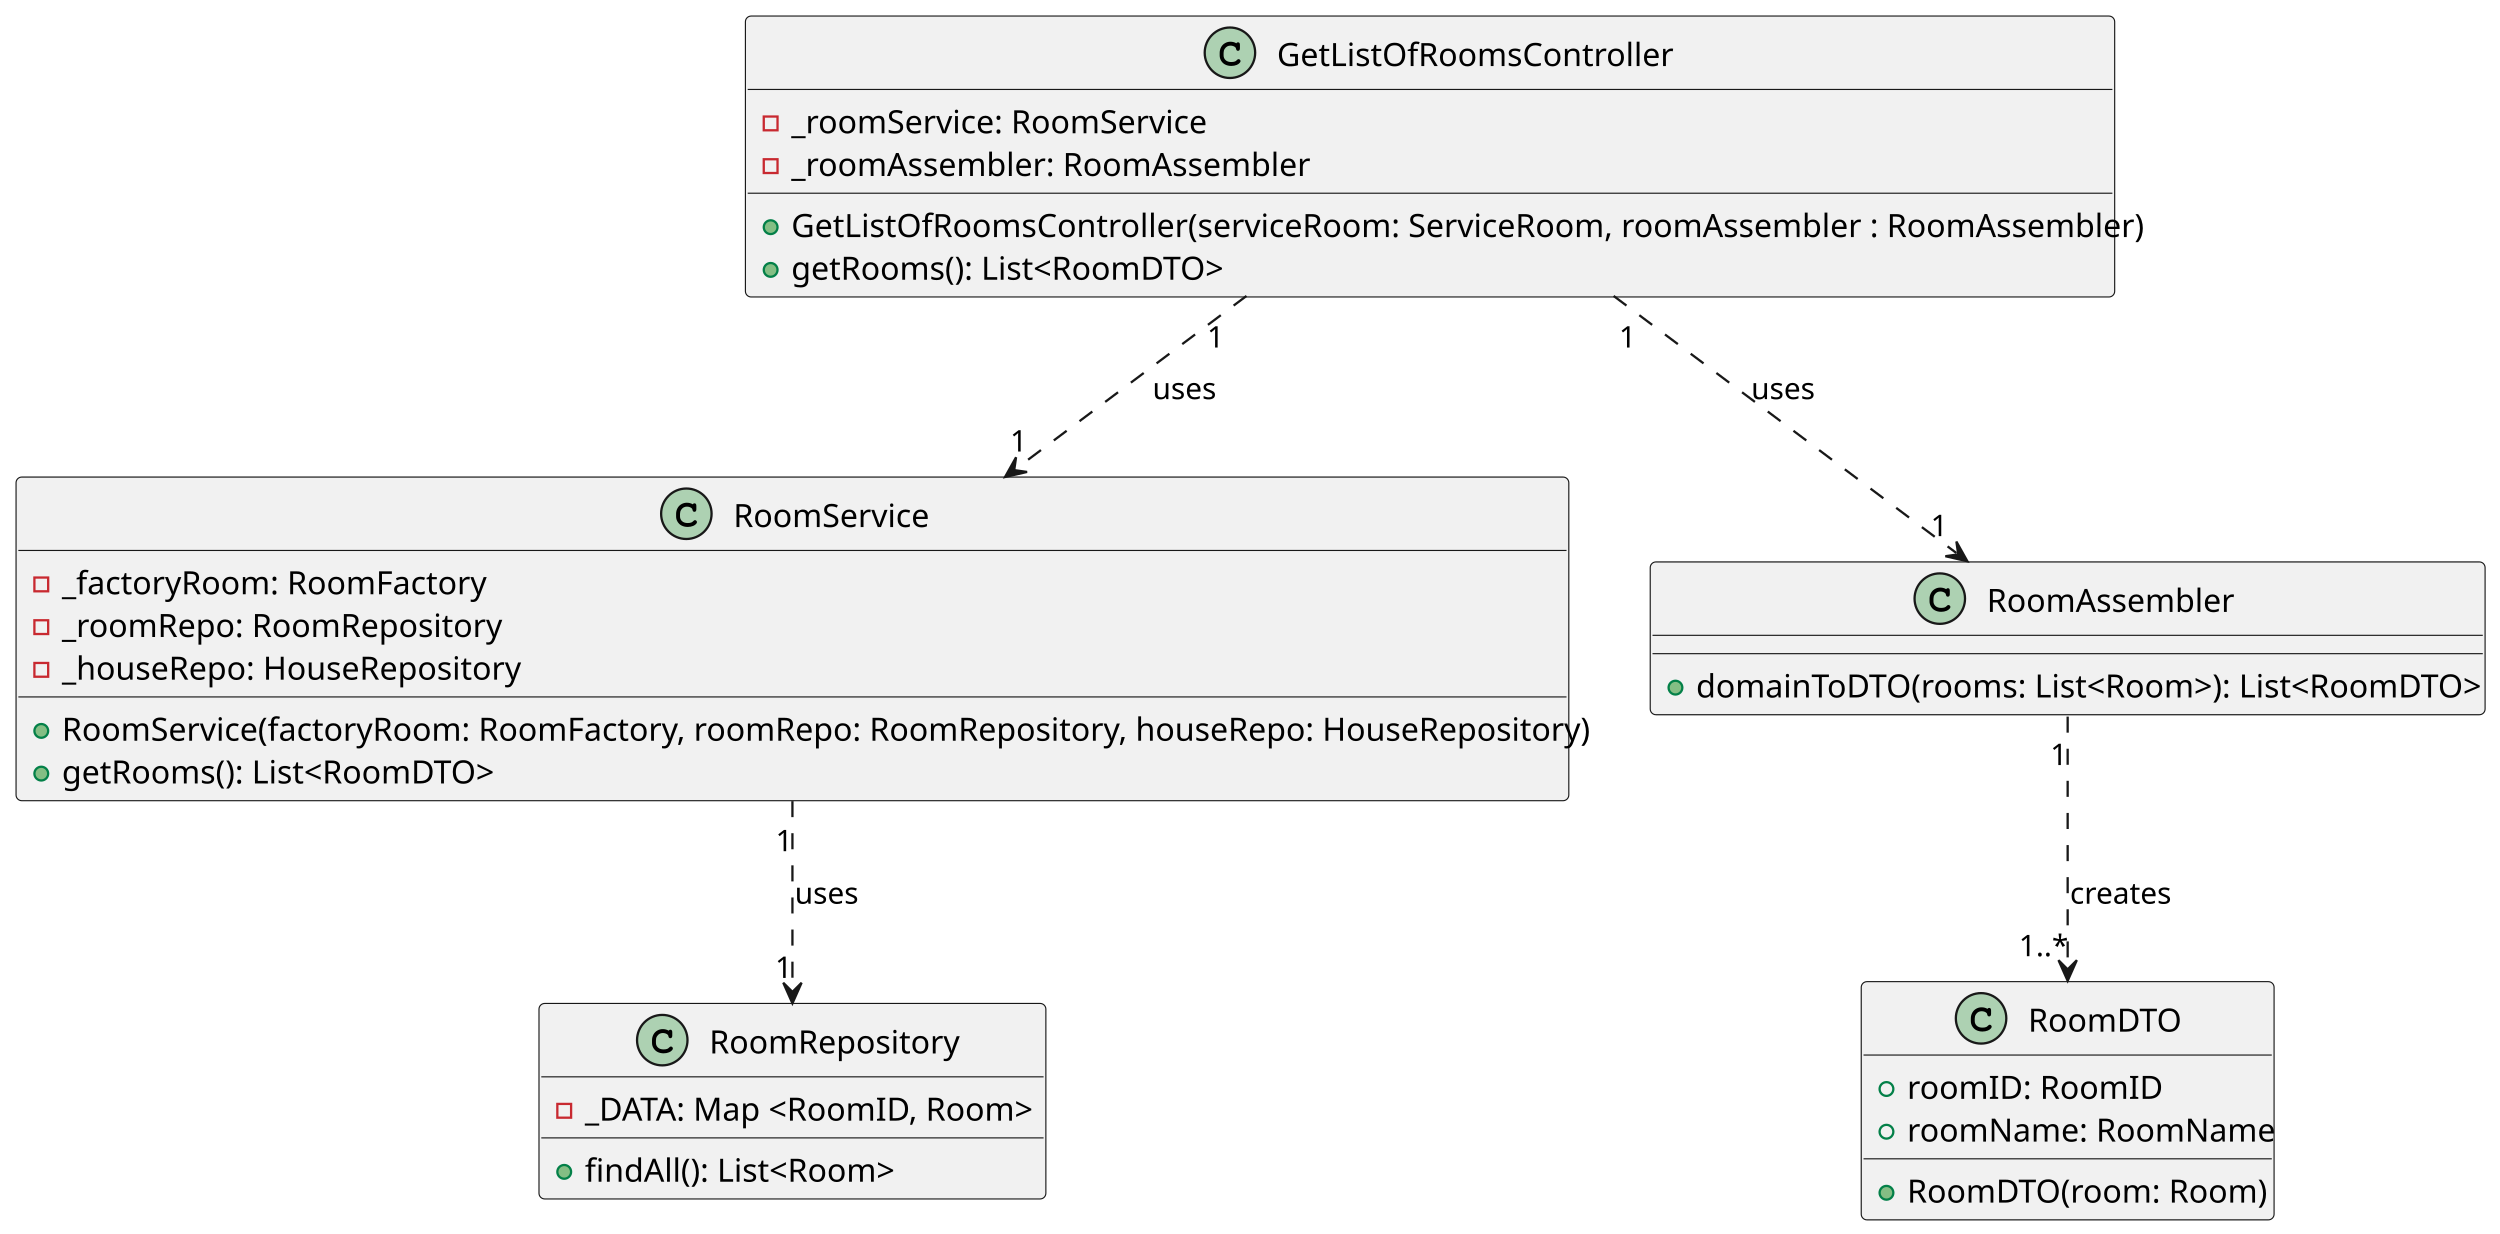
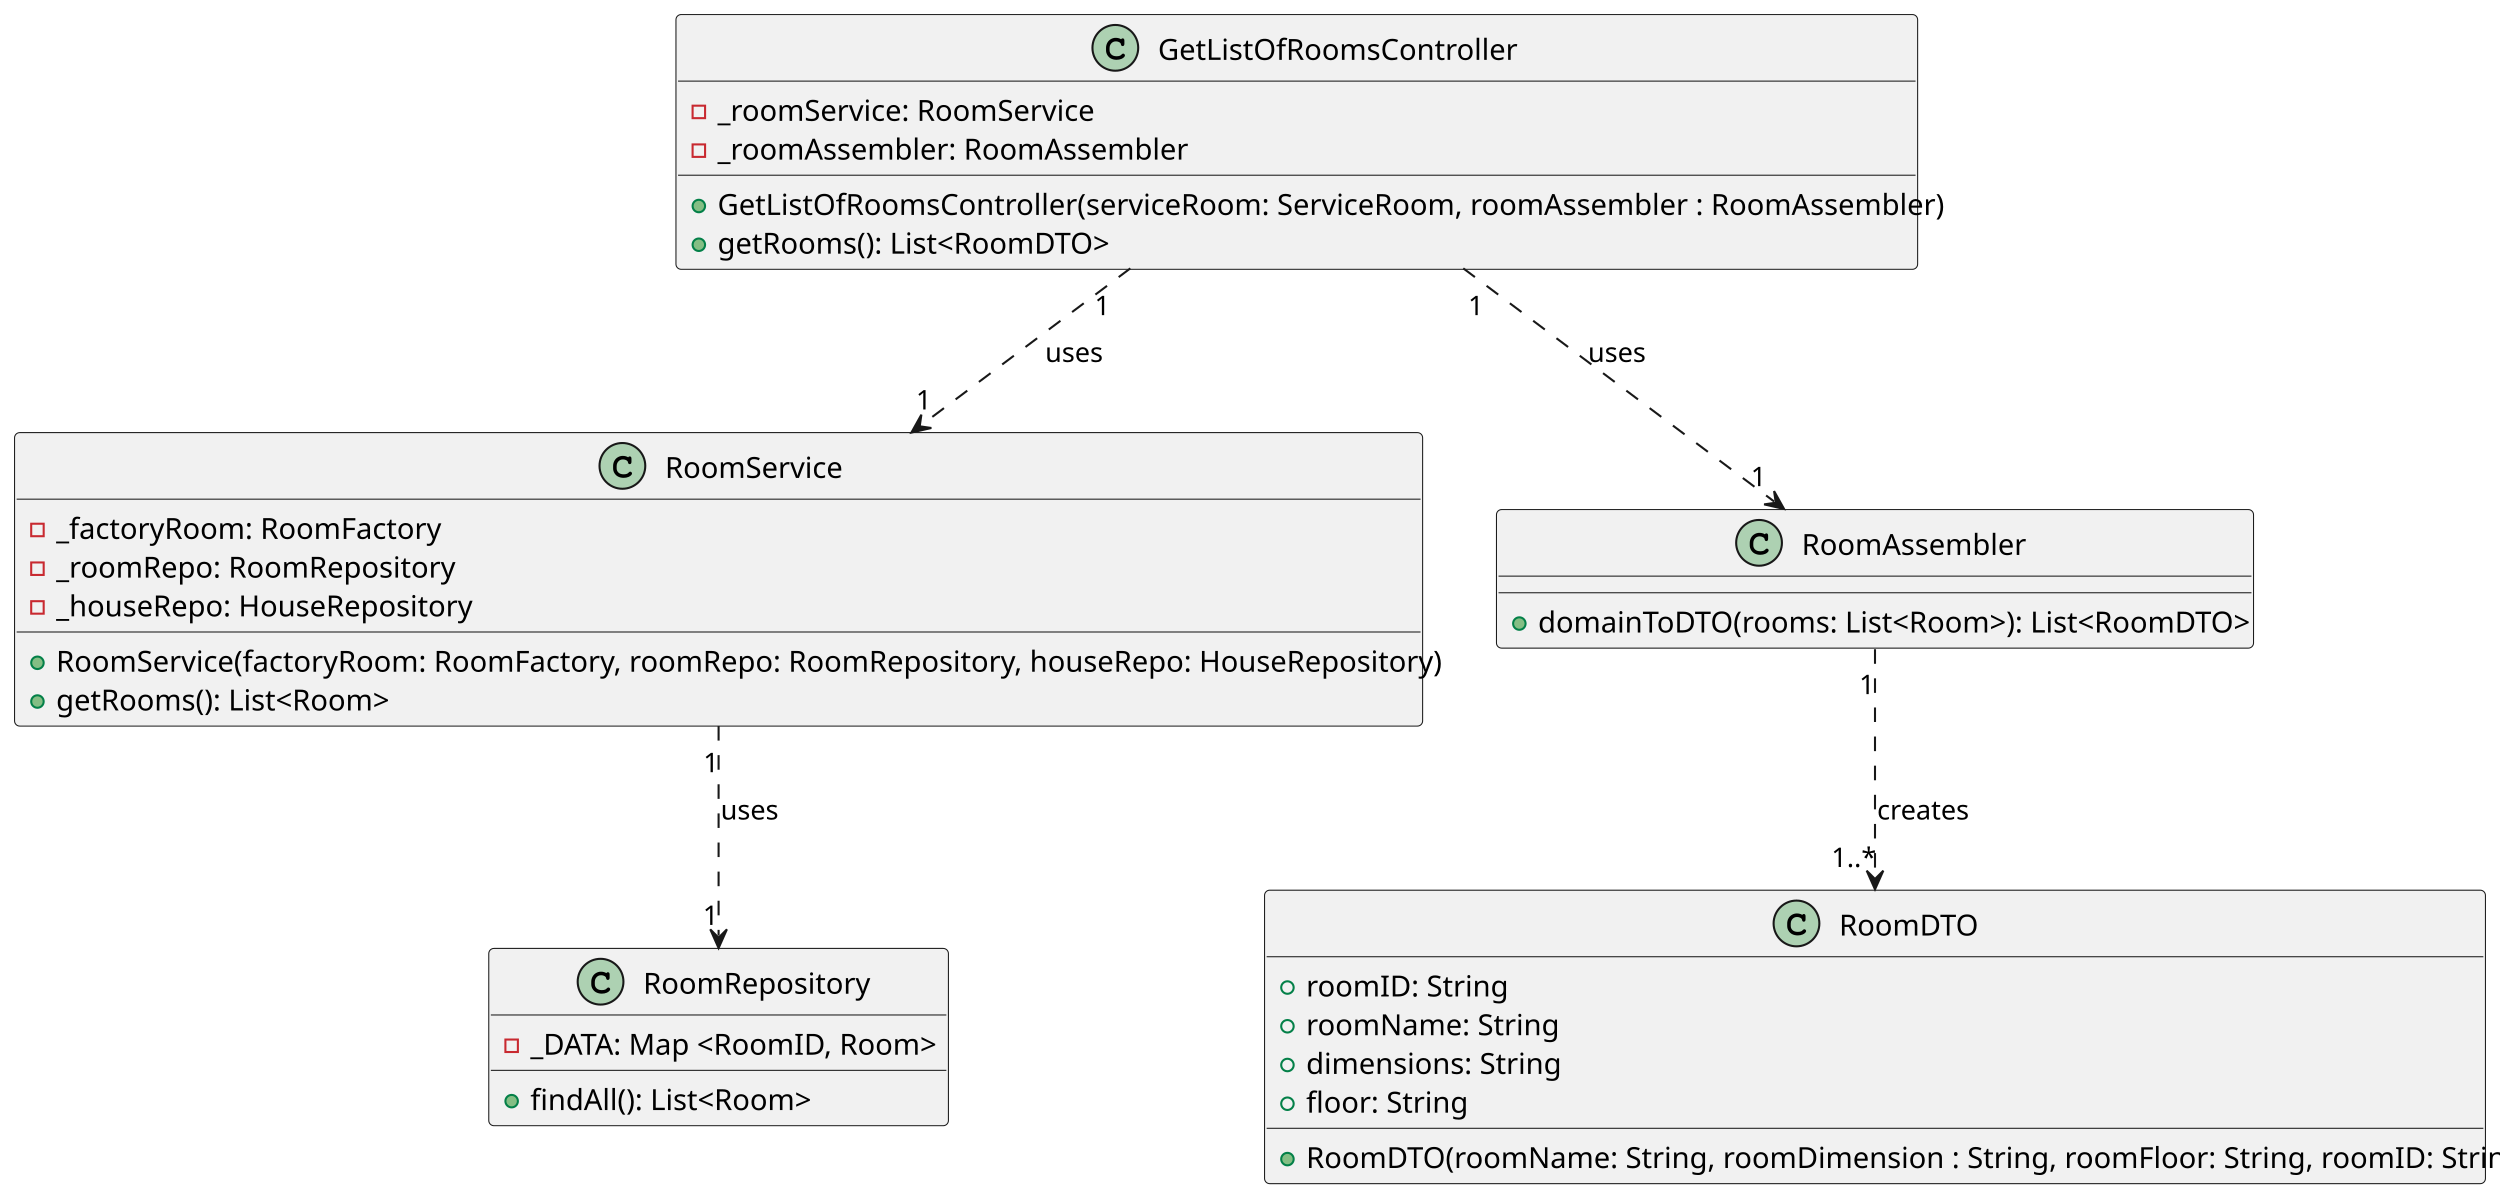
- <svg xmlns="http://www.w3.org/2000/svg" contentStyleType="text/css" height="538px" preserveAspectRatio="none" style="width:1090px;height:538px;background:#FFFFFF;" version="1.1" viewBox="0 0 1090 538" width="1090px" zoomAndPan="magnify">
+ <svg xmlns="http://www.w3.org/2000/svg" contentStyleType="text/css" height="576px" preserveAspectRatio="none" style="width:1202px;height:576px;background:#FFFFFF;" version="1.1" viewBox="0 0 1202 576" width="1202px" zoomAndPan="magnify">
  <defs />
  <g>
    <g id="elem_GetListOfRoomsController">
      <rect codeLine="3" fill="#F1F1F1" height="122.484" id="GetListOfRoomsController" rx="2.5" ry="2.5" style="stroke:#181818;stroke-width:0.5;" width="597" x="325" y="7" />
      <ellipse cx="536.25" cy="23" fill="#ADD1B2" rx="11" ry="11" style="stroke:#181818;stroke-width:1.0;" />
      <path d="M539.016,18.875 Q539.172,18.656 539.359,18.547 Q539.547,18.438 539.766,18.438 Q540.141,18.438 540.375,18.703 Q540.609,18.953 540.609,19.562 L540.609,21.016 Q540.609,21.625 540.375,21.891 Q540.141,22.156 539.766,22.156 Q539.422,22.156 539.219,21.953 Q539.016,21.766 538.906,21.25 Q538.859,20.891 538.672,20.703 Q538.344,20.328 537.734,20.109 Q537.125,19.891 536.5,19.891 Q535.734,19.891 535.094,20.219 Q534.469,20.547 533.969,21.297 Q533.484,22.047 533.484,23.078 L533.484,24.172 Q533.484,25.406 534.375,26.234 Q535.266,27.047 536.859,27.047 Q537.797,27.047 538.453,26.797 Q538.844,26.641 539.266,26.203 Q539.531,25.938 539.672,25.859 Q539.828,25.781 540.031,25.781 Q540.359,25.781 540.609,26.047 Q540.875,26.297 540.875,26.641 Q540.875,26.984 540.531,27.391 Q540.031,27.969 539.234,28.297 Q538.156,28.75 536.859,28.75 Q535.344,28.75 534.141,28.125 Q533.156,27.625 532.469,26.562 Q531.781,25.484 531.781,24.203 L531.781,23.047 Q531.781,21.719 532.391,20.578 Q533.016,19.422 534.109,18.812 Q535.203,18.188 536.438,18.188 Q537.172,18.188 537.812,18.359 Q538.469,18.516 539.016,18.875 Z " fill="#000000" />
      <text fill="#000000" font-family="sans-serif" font-size="14" lengthAdjust="spacing" textLength="166" x="556.75" y="28.797">GetListOfRoomsController</text>
      <line style="stroke:#181818;stroke-width:0.5;" x1="326" x2="921" y1="39" y2="39" />
      <rect fill="none" height="6" style="stroke:#C82930;stroke-width:1.0;" width="6" x="333" y="50.81" />
      <text fill="#000000" font-family="sans-serif" font-size="14" lengthAdjust="spacing" textLength="179" x="345" y="58.107">_roomService: RoomService</text>
      <rect fill="none" height="6" style="stroke:#C82930;stroke-width:1.0;" width="6" x="333" y="69.432" />
      <text fill="#000000" font-family="sans-serif" font-size="14" lengthAdjust="spacing" textLength="217" x="345" y="76.728">_roomAssembler: RoomAssembler</text>
      <line style="stroke:#181818;stroke-width:0.5;" x1="326" x2="921" y1="84.242" y2="84.242" />
      <ellipse cx="336" cy="99.053" fill="#84BE84" rx="3" ry="3" style="stroke:#038048;stroke-width:1.0;" />
      <text fill="#000000" font-family="sans-serif" font-size="14" lengthAdjust="spacing" textLength="571" x="345" y="103.35">GetListOfRoomsController(serviceRoom: ServiceRoom, roomAssembler : RoomAssembler)</text>
      <ellipse cx="336" cy="117.674" fill="#84BE84" rx="3" ry="3" style="stroke:#038048;stroke-width:1.0;" />
      <text fill="#000000" font-family="sans-serif" font-size="14" lengthAdjust="spacing" textLength="187" x="345" y="121.971">getRooms(): List&lt;RoomDTO&gt;</text>
    </g>
    <g id="elem_RoomService">
      <rect codeLine="12" fill="#F1F1F1" height="141.106" id="RoomService" rx="2.5" ry="2.5" style="stroke:#181818;stroke-width:0.5;" width="677" x="7" y="208" />
      <ellipse cx="299.25" cy="224" fill="#ADD1B2" rx="11" ry="11" style="stroke:#181818;stroke-width:1.0;" />
      <path d="M302.016,219.875 Q302.172,219.656 302.359,219.547 Q302.547,219.438 302.766,219.438 Q303.141,219.438 303.375,219.703 Q303.609,219.953 303.609,220.562 L303.609,222.016 Q303.609,222.625 303.375,222.891 Q303.141,223.156 302.766,223.156 Q302.422,223.156 302.219,222.953 Q302.016,222.766 301.906,222.25 Q301.859,221.891 301.672,221.703 Q301.344,221.328 300.734,221.109 Q300.125,220.891 299.5,220.891 Q298.734,220.891 298.094,221.219 Q297.469,221.547 296.969,222.297 Q296.484,223.047 296.484,224.078 L296.484,225.172 Q296.484,226.406 297.375,227.234 Q298.266,228.047 299.859,228.047 Q300.797,228.047 301.453,227.797 Q301.844,227.641 302.266,227.203 Q302.531,226.938 302.672,226.859 Q302.828,226.781 303.031,226.781 Q303.359,226.781 303.609,227.047 Q303.875,227.297 303.875,227.641 Q303.875,227.984 303.531,228.391 Q303.031,228.969 302.234,229.297 Q301.156,229.75 299.859,229.75 Q298.344,229.75 297.141,229.125 Q296.156,228.625 295.469,227.562 Q294.781,226.484 294.781,225.203 L294.781,224.047 Q294.781,222.719 295.391,221.578 Q296.016,220.422 297.109,219.812 Q298.203,219.188 299.438,219.188 Q300.172,219.188 300.812,219.359 Q301.469,219.516 302.016,219.875 Z " fill="#000000" />
      <text fill="#000000" font-family="sans-serif" font-size="14" lengthAdjust="spacing" textLength="84" x="319.75" y="229.797">RoomService</text>
      <line style="stroke:#181818;stroke-width:0.5;" x1="8" x2="683" y1="240" y2="240" />
      <rect fill="none" height="6" style="stroke:#C82930;stroke-width:1.0;" width="6" x="15" y="251.81" />
      <text fill="#000000" font-family="sans-serif" font-size="14" lengthAdjust="spacing" textLength="181" x="27" y="259.107">_factoryRoom: RoomFactory</text>
      <rect fill="none" height="6" style="stroke:#C82930;stroke-width:1.0;" width="6" x="15" y="270.432" />
      <text fill="#000000" font-family="sans-serif" font-size="14" lengthAdjust="spacing" textLength="187" x="27" y="277.728">_roomRepo: RoomRepository</text>
      <rect fill="none" height="6" style="stroke:#C82930;stroke-width:1.0;" width="6" x="15" y="289.053" />
      <text fill="#000000" font-family="sans-serif" font-size="14" lengthAdjust="spacing" textLength="197" x="27" y="296.35">_houseRepo: HouseRepository</text>
      <line style="stroke:#181818;stroke-width:0.5;" x1="8" x2="683" y1="303.863" y2="303.863" />
      <ellipse cx="18" cy="318.674" fill="#84BE84" rx="3" ry="3" style="stroke:#038048;stroke-width:1.0;" />
      <text fill="#000000" font-family="sans-serif" font-size="14" lengthAdjust="spacing" textLength="651" x="27" y="322.971">RoomService(factoryRoom: RoomFactory, roomRepo: RoomRepository, houseRepo: HouseRepository)</text>
      <ellipse cx="18" cy="337.295" fill="#84BE84" rx="3" ry="3" style="stroke:#038048;stroke-width:1.0;" />
-       <text fill="#000000" font-family="sans-serif" font-size="14" lengthAdjust="spacing" textLength="187" x="27" y="341.592">getRooms(): List&lt;RoomDTO&gt;</text>
+       <text fill="#000000" font-family="sans-serif" font-size="14" lengthAdjust="spacing" textLength="157" x="27" y="341.592">getRooms(): List&lt;Room&gt;</text>
    </g>
    <g id="elem_RoomRepository">
-       <rect codeLine="23" fill="#F1F1F1" height="85.242" id="RoomRepository" rx="2.5" ry="2.5" style="stroke:#181818;stroke-width:0.5;" width="221" x="235" y="437.5" />
-       <ellipse cx="288.75" cy="453.5" fill="#ADD1B2" rx="11" ry="11" style="stroke:#181818;stroke-width:1.0;" />
-       <path d="M291.516,449.375 Q291.672,449.156 291.859,449.047 Q292.047,448.938 292.266,448.938 Q292.641,448.938 292.875,449.203 Q293.109,449.453 293.109,450.062 L293.109,451.516 Q293.109,452.125 292.875,452.391 Q292.641,452.656 292.266,452.656 Q291.922,452.656 291.719,452.453 Q291.516,452.266 291.406,451.75 Q291.359,451.391 291.172,451.203 Q290.844,450.828 290.234,450.609 Q289.625,450.391 289,450.391 Q288.234,450.391 287.594,450.719 Q286.969,451.047 286.469,451.797 Q285.984,452.547 285.984,453.578 L285.984,454.672 Q285.984,455.906 286.875,456.734 Q287.766,457.547 289.359,457.547 Q290.297,457.547 290.953,457.297 Q291.344,457.141 291.766,456.703 Q292.031,456.438 292.172,456.359 Q292.328,456.281 292.531,456.281 Q292.859,456.281 293.109,456.547 Q293.375,456.797 293.375,457.141 Q293.375,457.484 293.031,457.891 Q292.531,458.469 291.734,458.797 Q290.656,459.25 289.359,459.25 Q287.844,459.25 286.641,458.625 Q285.656,458.125 284.969,457.062 Q284.281,455.984 284.281,454.703 L284.281,453.547 Q284.281,452.219 284.891,451.078 Q285.516,449.922 286.609,449.312 Q287.703,448.688 288.938,448.688 Q289.672,448.688 290.312,448.859 Q290.969,449.016 291.516,449.375 Z " fill="#000000" />
-       <text fill="#000000" font-family="sans-serif" font-size="14" lengthAdjust="spacing" textLength="105" x="309.25" y="459.297">RoomRepository</text>
-       <line style="stroke:#181818;stroke-width:0.5;" x1="236" x2="455" y1="469.5" y2="469.5" />
-       <rect fill="none" height="6" style="stroke:#C82930;stroke-width:1.0;" width="6" x="243" y="481.31" />
-       <text fill="#000000" font-family="sans-serif" font-size="14" lengthAdjust="spacing" textLength="195" x="255" y="488.607">_DATA: Map &lt;RoomID, Room&gt;</text>
-       <line style="stroke:#181818;stroke-width:0.5;" x1="236" x2="455" y1="496.121" y2="496.121" />
-       <ellipse cx="246" cy="510.932" fill="#84BE84" rx="3" ry="3" style="stroke:#038048;stroke-width:1.0;" />
-       <text fill="#000000" font-family="sans-serif" font-size="14" lengthAdjust="spacing" textLength="131" x="255" y="515.229">findAll(): List&lt;Room&gt;</text>
+       <rect codeLine="23" fill="#F1F1F1" height="85.242" id="RoomRepository" rx="2.5" ry="2.5" style="stroke:#181818;stroke-width:0.5;" width="221" x="235" y="456" />
+       <ellipse cx="288.75" cy="472" fill="#ADD1B2" rx="11" ry="11" style="stroke:#181818;stroke-width:1.0;" />
+       <path d="M291.516,467.875 Q291.672,467.656 291.859,467.547 Q292.047,467.438 292.266,467.438 Q292.641,467.438 292.875,467.703 Q293.109,467.953 293.109,468.562 L293.109,470.016 Q293.109,470.625 292.875,470.891 Q292.641,471.156 292.266,471.156 Q291.922,471.156 291.719,470.953 Q291.516,470.766 291.406,470.25 Q291.359,469.891 291.172,469.703 Q290.844,469.328 290.234,469.109 Q289.625,468.891 289,468.891 Q288.234,468.891 287.594,469.219 Q286.969,469.547 286.469,470.297 Q285.984,471.047 285.984,472.078 L285.984,473.172 Q285.984,474.406 286.875,475.234 Q287.766,476.047 289.359,476.047 Q290.297,476.047 290.953,475.797 Q291.344,475.641 291.766,475.203 Q292.031,474.938 292.172,474.859 Q292.328,474.781 292.531,474.781 Q292.859,474.781 293.109,475.047 Q293.375,475.297 293.375,475.641 Q293.375,475.984 293.031,476.391 Q292.531,476.969 291.734,477.297 Q290.656,477.75 289.359,477.75 Q287.844,477.75 286.641,477.125 Q285.656,476.625 284.969,475.562 Q284.281,474.484 284.281,473.203 L284.281,472.047 Q284.281,470.719 284.891,469.578 Q285.516,468.422 286.609,467.812 Q287.703,467.188 288.938,467.188 Q289.672,467.188 290.312,467.359 Q290.969,467.516 291.516,467.875 Z " fill="#000000" />
+       <text fill="#000000" font-family="sans-serif" font-size="14" lengthAdjust="spacing" textLength="105" x="309.25" y="477.797">RoomRepository</text>
+       <line style="stroke:#181818;stroke-width:0.5;" x1="236" x2="455" y1="488" y2="488" />
+       <rect fill="none" height="6" style="stroke:#C82930;stroke-width:1.0;" width="6" x="243" y="499.81" />
+       <text fill="#000000" font-family="sans-serif" font-size="14" lengthAdjust="spacing" textLength="195" x="255" y="507.107">_DATA: Map &lt;RoomID, Room&gt;</text>
+       <line style="stroke:#181818;stroke-width:0.5;" x1="236" x2="455" y1="514.621" y2="514.621" />
+       <ellipse cx="246" cy="529.432" fill="#84BE84" rx="3" ry="3" style="stroke:#038048;stroke-width:1.0;" />
+       <text fill="#000000" font-family="sans-serif" font-size="14" lengthAdjust="spacing" textLength="131" x="255" y="533.729">findAll(): List&lt;Room&gt;</text>
    </g>
    <g id="elem_RoomAssembler">
      <rect codeLine="30" fill="#F1F1F1" height="66.621" id="RoomAssembler" rx="2.5" ry="2.5" style="stroke:#181818;stroke-width:0.5;" width="364" x="719.5" y="245" />
      <ellipse cx="845.75" cy="261" fill="#ADD1B2" rx="11" ry="11" style="stroke:#181818;stroke-width:1.0;" />
      <path d="M848.516,256.875 Q848.672,256.656 848.859,256.547 Q849.047,256.438 849.266,256.438 Q849.641,256.438 849.875,256.703 Q850.109,256.953 850.109,257.562 L850.109,259.016 Q850.109,259.625 849.875,259.891 Q849.641,260.156 849.266,260.156 Q848.922,260.156 848.719,259.953 Q848.516,259.766 848.406,259.25 Q848.359,258.891 848.172,258.703 Q847.844,258.328 847.234,258.109 Q846.625,257.891 846,257.891 Q845.234,257.891 844.594,258.219 Q843.969,258.547 843.469,259.297 Q842.984,260.047 842.984,261.078 L842.984,262.172 Q842.984,263.406 843.875,264.234 Q844.766,265.047 846.359,265.047 Q847.297,265.047 847.953,264.797 Q848.344,264.641 848.766,264.203 Q849.031,263.938 849.172,263.859 Q849.328,263.781 849.531,263.781 Q849.859,263.781 850.109,264.047 Q850.375,264.297 850.375,264.641 Q850.375,264.984 850.031,265.391 Q849.531,265.969 848.734,266.297 Q847.656,266.75 846.359,266.75 Q844.844,266.75 843.641,266.125 Q842.656,265.625 841.969,264.562 Q841.281,263.484 841.281,262.203 L841.281,261.047 Q841.281,259.719 841.891,258.578 Q842.516,257.422 843.609,256.812 Q844.703,256.188 845.938,256.188 Q846.672,256.188 847.312,256.359 Q847.969,256.516 848.516,256.875 Z " fill="#000000" />
      <text fill="#000000" font-family="sans-serif" font-size="14" lengthAdjust="spacing" textLength="103" x="866.25" y="266.797">RoomAssembler</text>
      <line style="stroke:#181818;stroke-width:0.5;" x1="720.5" x2="1082.5" y1="277" y2="277" />
      <line style="stroke:#181818;stroke-width:0.5;" x1="720.5" x2="1082.5" y1="285" y2="285" />
      <ellipse cx="730.5" cy="299.81" fill="#84BE84" rx="3" ry="3" style="stroke:#038048;stroke-width:1.0;" />
      <text fill="#000000" font-family="sans-serif" font-size="14" lengthAdjust="spacing" textLength="338" x="739.5" y="304.107">domainToDTO(rooms: List&lt;Room&gt;): List&lt;RoomDTO&gt;</text>
    </g>
    <g id="elem_RoomDTO">
-       <rect codeLine="35" fill="#F1F1F1" height="103.863" id="RoomDTO" rx="2.5" ry="2.5" style="stroke:#181818;stroke-width:0.5;" width="180" x="811.5" y="428" />
+       <rect codeLine="35" fill="#F1F1F1" height="141.106" id="RoomDTO" rx="2.5" ry="2.5" style="stroke:#181818;stroke-width:0.5;" width="587" x="608" y="428" />
      <ellipse cx="863.75" cy="444" fill="#ADD1B2" rx="11" ry="11" style="stroke:#181818;stroke-width:1.0;" />
      <path d="M866.516,439.875 Q866.672,439.656 866.859,439.547 Q867.047,439.438 867.266,439.438 Q867.641,439.438 867.875,439.703 Q868.109,439.953 868.109,440.562 L868.109,442.016 Q868.109,442.625 867.875,442.891 Q867.641,443.156 867.266,443.156 Q866.922,443.156 866.719,442.953 Q866.516,442.766 866.406,442.25 Q866.359,441.891 866.172,441.703 Q865.844,441.328 865.234,441.109 Q864.625,440.891 864,440.891 Q863.234,440.891 862.594,441.219 Q861.969,441.547 861.469,442.297 Q860.984,443.047 860.984,444.078 L860.984,445.172 Q860.984,446.406 861.875,447.234 Q862.766,448.047 864.359,448.047 Q865.297,448.047 865.953,447.797 Q866.344,447.641 866.766,447.203 Q867.031,446.938 867.172,446.859 Q867.328,446.781 867.531,446.781 Q867.859,446.781 868.109,447.047 Q868.375,447.297 868.375,447.641 Q868.375,447.984 868.031,448.391 Q867.531,448.969 866.734,449.297 Q865.656,449.75 864.359,449.75 Q862.844,449.75 861.641,449.125 Q860.656,448.625 859.969,447.562 Q859.281,446.484 859.281,445.203 L859.281,444.047 Q859.281,442.719 859.891,441.578 Q860.516,440.422 861.609,439.812 Q862.703,439.188 863.938,439.188 Q864.672,439.188 865.312,439.359 Q865.969,439.516 866.516,439.875 Z " fill="#000000" />
      <text fill="#000000" font-family="sans-serif" font-size="14" lengthAdjust="spacing" textLength="67" x="884.25" y="449.797">RoomDTO</text>
-       <line style="stroke:#181818;stroke-width:0.5;" x1="812.5" x2="990.5" y1="460" y2="460" />
-       <ellipse cx="822.5" cy="474.81" fill="none" rx="3" ry="3" style="stroke:#038048;stroke-width:1.0;" />
-       <text fill="#000000" font-family="sans-serif" font-size="14" lengthAdjust="spacing" textLength="103" x="831.5" y="479.107">roomID: RoomID</text>
-       <ellipse cx="822.5" cy="493.432" fill="none" rx="3" ry="3" style="stroke:#038048;stroke-width:1.0;" />
-       <text fill="#000000" font-family="sans-serif" font-size="14" lengthAdjust="spacing" textLength="149" x="831.5" y="497.728">roomName: RoomName</text>
-       <line style="stroke:#181818;stroke-width:0.5;" x1="812.5" x2="990.5" y1="505.242" y2="505.242" />
-       <ellipse cx="822.5" cy="520.053" fill="#84BE84" rx="3" ry="3" style="stroke:#038048;stroke-width:1.0;" />
-       <text fill="#000000" font-family="sans-serif" font-size="14" lengthAdjust="spacing" textLength="154" x="831.5" y="524.35">RoomDTO(room: Room)</text>
+       <line style="stroke:#181818;stroke-width:0.5;" x1="609" x2="1194" y1="460" y2="460" />
+       <ellipse cx="619" cy="474.81" fill="none" rx="3" ry="3" style="stroke:#038048;stroke-width:1.0;" />
+       <text fill="#000000" font-family="sans-serif" font-size="14" lengthAdjust="spacing" textLength="90" x="628" y="479.107">roomID: String</text>
+       <ellipse cx="619" cy="493.432" fill="none" rx="3" ry="3" style="stroke:#038048;stroke-width:1.0;" />
+       <text fill="#000000" font-family="sans-serif" font-size="14" lengthAdjust="spacing" textLength="113" x="628" y="497.728">roomName: String</text>
+       <ellipse cx="619" cy="512.053" fill="none" rx="3" ry="3" style="stroke:#038048;stroke-width:1.0;" />
+       <text fill="#000000" font-family="sans-serif" font-size="14" lengthAdjust="spacing" textLength="116" x="628" y="516.35">dimensions: String</text>
+       <ellipse cx="619" cy="530.674" fill="none" rx="3" ry="3" style="stroke:#038048;stroke-width:1.0;" />
+       <text fill="#000000" font-family="sans-serif" font-size="14" lengthAdjust="spacing" textLength="73" x="628" y="534.971">floor: String</text>
+       <line style="stroke:#181818;stroke-width:0.5;" x1="609" x2="1194" y1="542.484" y2="542.484" />
+       <ellipse cx="619" cy="557.295" fill="#84BE84" rx="3" ry="3" style="stroke:#038048;stroke-width:1.0;" />
+       <text fill="#000000" font-family="sans-serif" font-size="14" lengthAdjust="spacing" textLength="561" x="628" y="561.592">RoomDTO(roomName: String, roomDimension : String, roomFloor: String, roomID: String)</text>
    </g>
    <g id="link_GetListOfRoomsController_RoomService">
-       <path codeLine="43" d="M543.46,129.03 C510.58,153.69 477.09,178.8 443,204.37 " fill="none" id="GetListOfRoomsController-to-RoomService" style="stroke:#181818;stroke-width:1.0;stroke-dasharray:7.0,7.0;" />
+       <path codeLine="46" d="M543.46,129.03 C510.58,153.69 477.09,178.8 443,204.37 " fill="none" id="GetListOfRoomsController-to-RoomService" style="stroke:#181818;stroke-width:1.0;stroke-dasharray:7.0,7.0;" />
      <polygon fill="#181818" points="438.2,207.97,447.8,205.769,442.2,204.97,443,199.37,438.2,207.97" style="stroke:#181818;stroke-width:1.0;" />
      <text fill="#000000" font-family="sans-serif" font-size="13" lengthAdjust="spacing" textLength="28" x="502.5" y="174.028">uses</text>
      <text fill="#000000" font-family="sans-serif" font-size="13" lengthAdjust="spacing" textLength="7" x="526.279" y="151.52">1</text>
      <text fill="#000000" font-family="sans-serif" font-size="13" lengthAdjust="spacing" textLength="7" x="440.399" y="196.858">1</text>
    </g>
    <g id="link_RoomService_RoomRepository">
-       <path codeLine="44" d="M345.5,349.28 C345.5,378.71 345.5,405.99 345.5,431.47 " fill="none" id="RoomService-to-RoomRepository" style="stroke:#181818;stroke-width:1.0;stroke-dasharray:7.0,7.0;" />
-       <polygon fill="#181818" points="345.5,437.47,349.5,428.47,345.5,432.47,341.5,428.47,345.5,437.47" style="stroke:#181818;stroke-width:1.0;" />
+       <path codeLine="47" d="M345.5,349.08 C345.5,384.22 345.5,419.67 345.5,449.83 " fill="none" id="RoomService-to-RoomRepository" style="stroke:#181818;stroke-width:1.0;stroke-dasharray:7.0,7.0;" />
+       <polygon fill="#181818" points="345.5,455.83,349.5,446.83,345.5,450.83,341.5,446.83,345.5,455.83" style="stroke:#181818;stroke-width:1.0;" />
      <text fill="#000000" font-family="sans-serif" font-size="13" lengthAdjust="spacing" textLength="28" x="346.5" y="394.028">uses</text>
-       <text fill="#000000" font-family="sans-serif" font-size="13" lengthAdjust="spacing" textLength="7" x="338.156" y="371.122">1</text>
-       <text fill="#000000" font-family="sans-serif" font-size="13" lengthAdjust="spacing" textLength="7" x="337.942" y="426.369">1</text>
+       <text fill="#000000" font-family="sans-serif" font-size="13" lengthAdjust="spacing" textLength="7" x="338.139" y="371.273">1</text>
+       <text fill="#000000" font-family="sans-serif" font-size="13" lengthAdjust="spacing" textLength="7" x="337.942" y="444.707">1</text>
    </g>
    <g id="link_GetListOfRoomsController_RoomAssembler">
-       <path codeLine="45" d="M703.54,129.03 C753.74,166.68 811.75,210.19 852.98,241.11 " fill="none" id="GetListOfRoomsController-to-RoomAssembler" style="stroke:#181818;stroke-width:1.0;stroke-dasharray:7.0,7.0;" />
+       <path codeLine="48" d="M703.54,129.03 C753.74,166.68 811.75,210.19 852.98,241.11 " fill="none" id="GetListOfRoomsController-to-RoomAssembler" style="stroke:#181818;stroke-width:1.0;stroke-dasharray:7.0,7.0;" />
      <polygon fill="#181818" points="857.78,244.71,852.98,236.11,853.78,241.71,848.18,242.51,857.78,244.71" style="stroke:#181818;stroke-width:1.0;" />
      <text fill="#000000" font-family="sans-serif" font-size="13" lengthAdjust="spacing" textLength="28" x="763.5" y="174.028">uses</text>
      <text fill="#000000" font-family="sans-serif" font-size="13" lengthAdjust="spacing" textLength="7" x="705.868" y="151.52">1</text>
      <text fill="#000000" font-family="sans-serif" font-size="13" lengthAdjust="spacing" textLength="7" x="841.779" y="233.741">1</text>
    </g>
    <g id="link_RoomAssembler_RoomDTO">
-       <path codeLine="46" d="M901.5,312.44 C901.5,343.76 901.5,385.35 901.5,421.64 " fill="none" id="RoomAssembler-to-RoomDTO" style="stroke:#181818;stroke-width:1.0;stroke-dasharray:7.0,7.0;" />
-       <polygon fill="#181818" points="901.5,427.64,905.5,418.64,901.5,422.64,897.5,418.64,901.5,427.64" style="stroke:#181818;stroke-width:1.0;" />
+       <path codeLine="49" d="M901.5,312.14 C901.5,342.54 901.5,382.88 901.5,421.62 " fill="none" id="RoomAssembler-to-RoomDTO" style="stroke:#181818;stroke-width:1.0;stroke-dasharray:7.0,7.0;" />
+       <polygon fill="#181818" points="901.5,427.62,905.5,418.62,901.5,422.62,897.5,418.62,901.5,427.62" style="stroke:#181818;stroke-width:1.0;" />
      <text fill="#000000" font-family="sans-serif" font-size="13" lengthAdjust="spacing" textLength="43" x="902.5" y="394.028">creates</text>
-       <text fill="#000000" font-family="sans-serif" font-size="13" lengthAdjust="spacing" textLength="7" x="893.92" y="333.553">1</text>
-       <text fill="#000000" font-family="sans-serif" font-size="13" lengthAdjust="spacing" textLength="20" x="880.219" y="416.898">1..*</text>
+       <text fill="#000000" font-family="sans-serif" font-size="13" lengthAdjust="spacing" textLength="7" x="893.877" y="333.734">1</text>
+       <text fill="#000000" font-family="sans-serif" font-size="13" lengthAdjust="spacing" textLength="20" x="880.516" y="416.844">1..*</text>
    </g>
  </g>
</svg>
